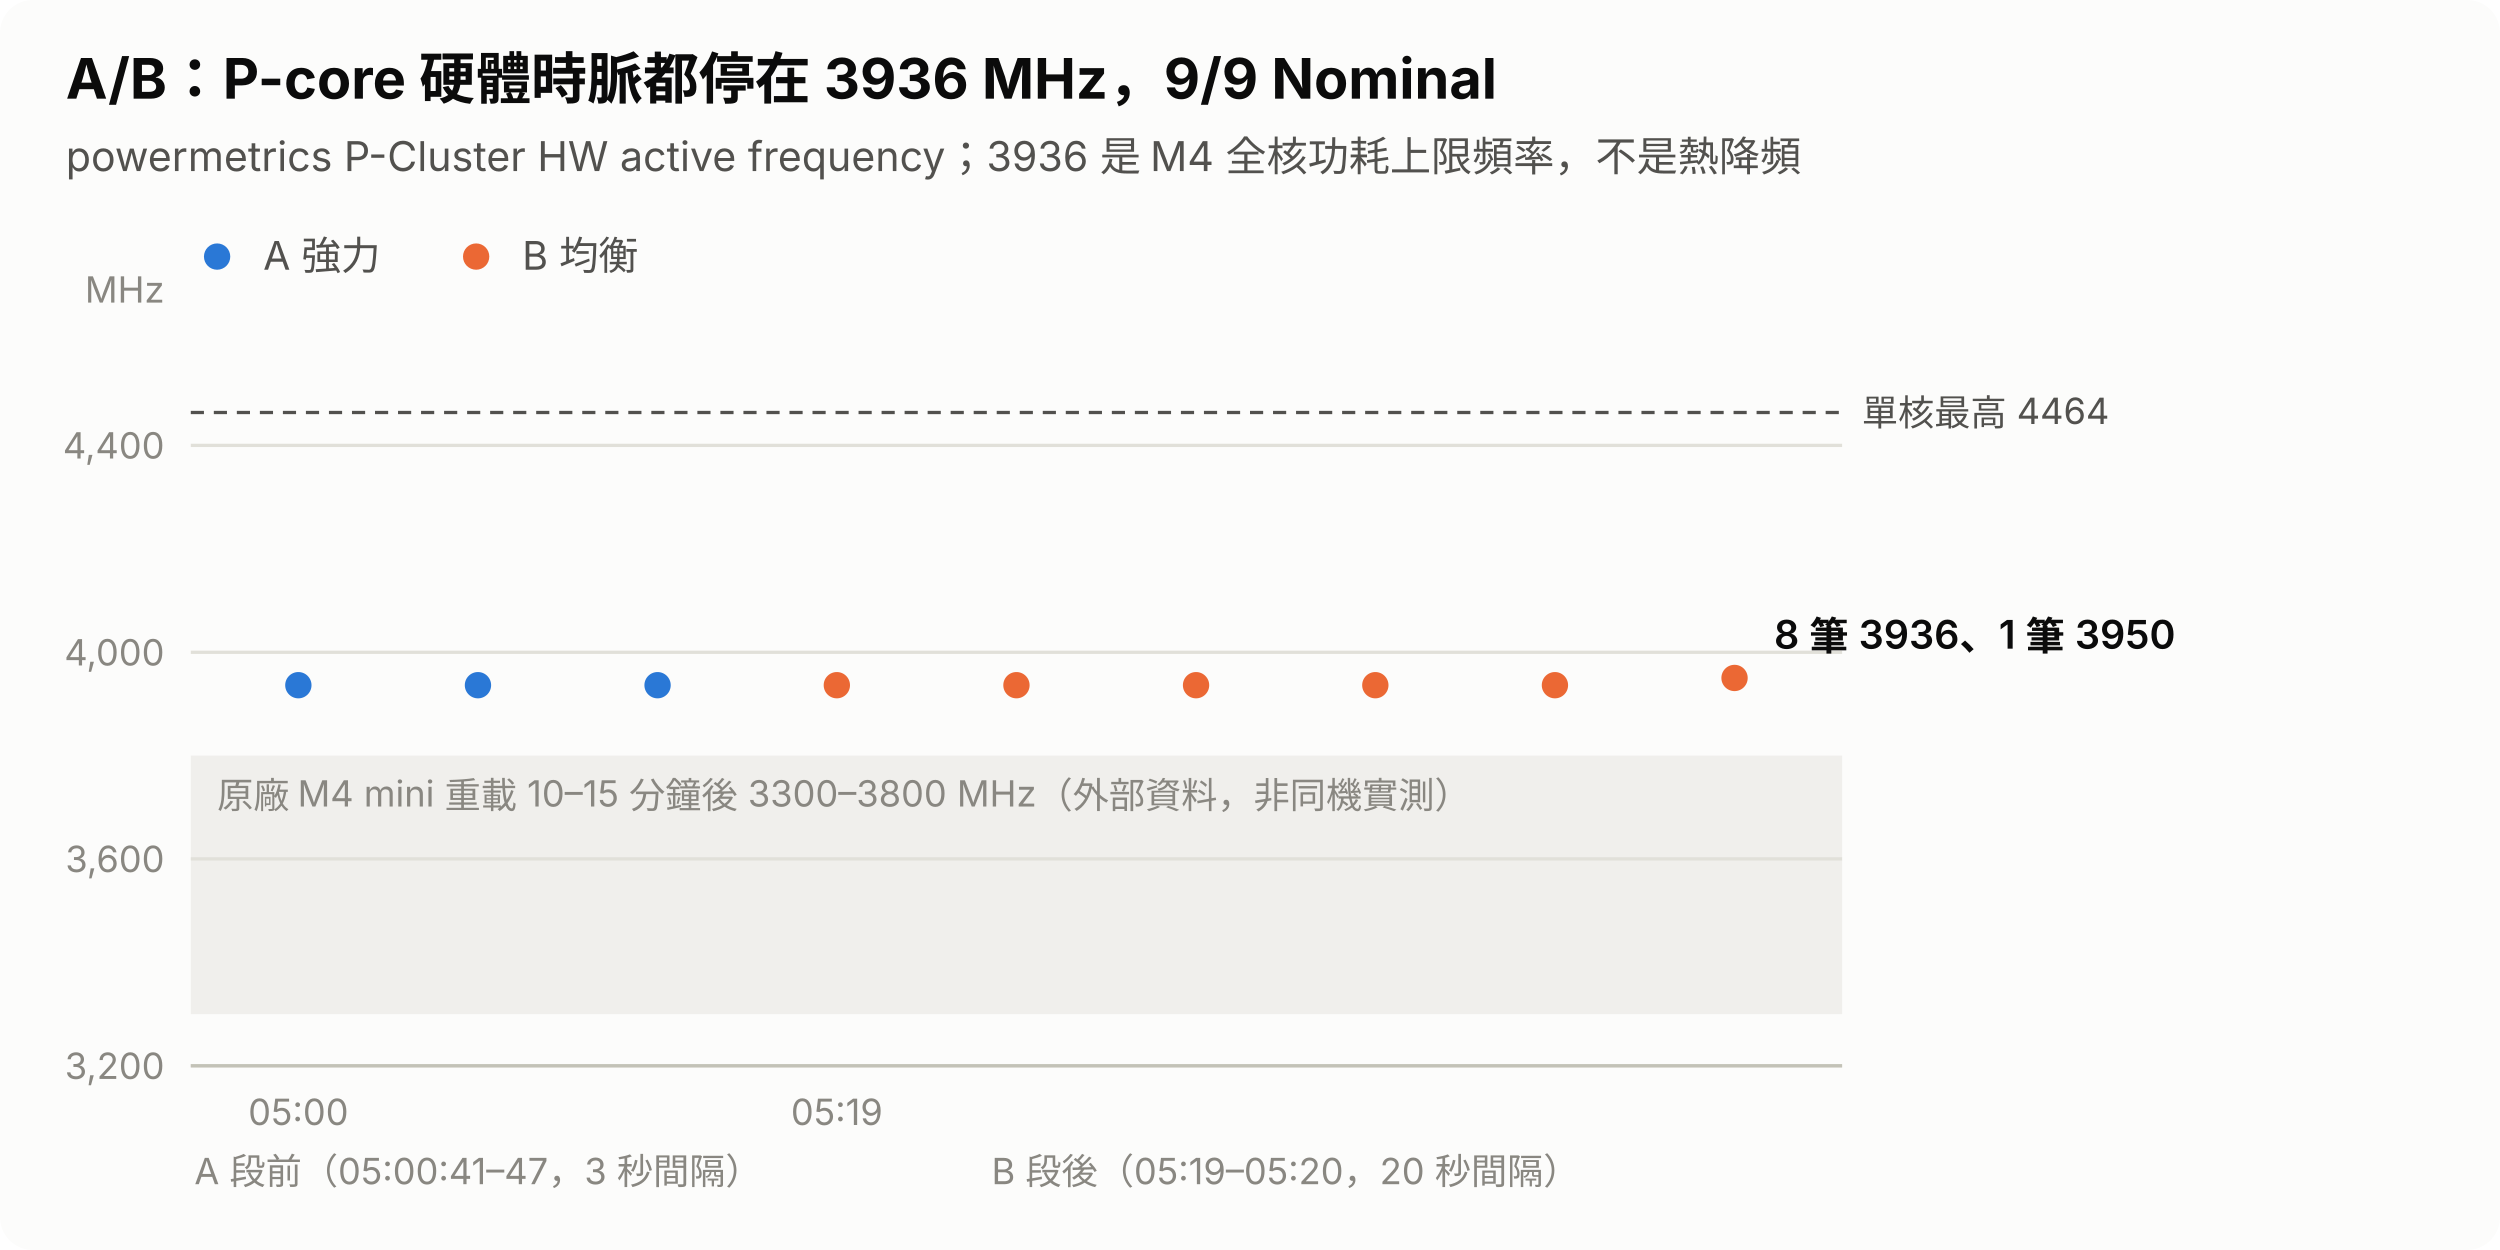
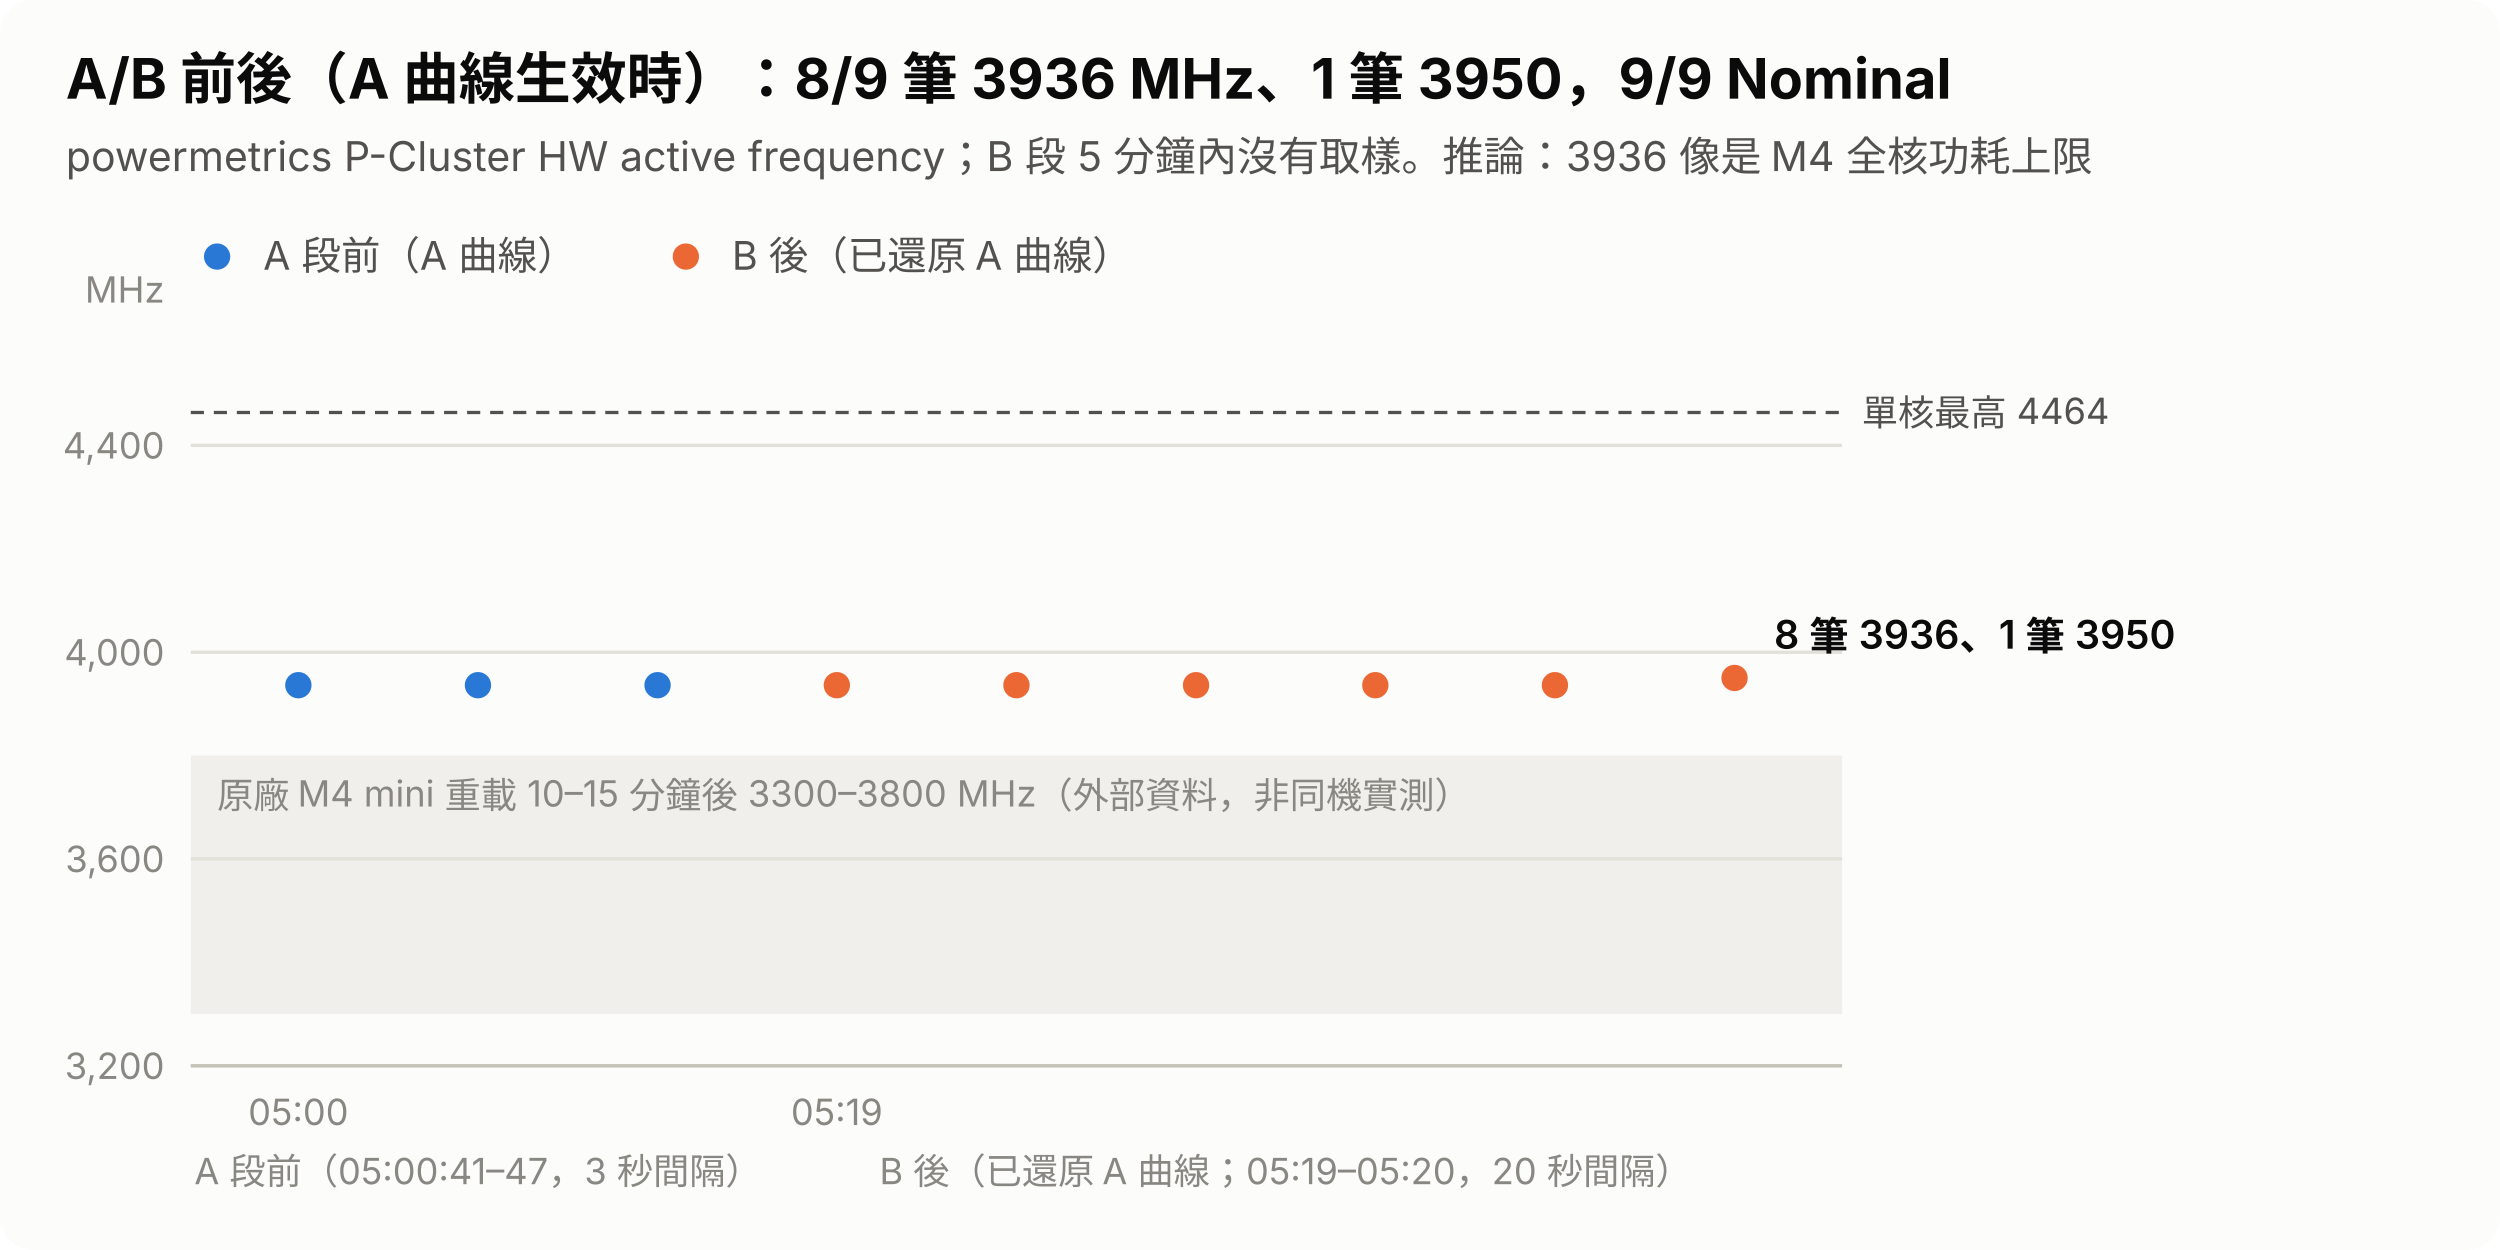
- <svg xmlns="http://www.w3.org/2000/svg" viewBox="0 0 760 380" width="760" height="380" font-family="system-ui,-apple-system,'PingFang TC','Noto Sans TC','Segoe UI',sans-serif" role="img" aria-label="A/B：P-core 硬體時脈都停在 3936 MHz，9/9 Nominal">
+ <svg xmlns="http://www.w3.org/2000/svg" viewBox="0 0 760 380" width="760" height="380" font-family="system-ui,-apple-system,'PingFang TC','Noto Sans TC','Segoe UI',sans-serif" role="img" aria-label="A/B 前後（A 曲線生效時）：8/9 筆 3936 MHz、1 筆 3950，9/9 Nominal">
  <rect width="760" height="380" fill="#fcfcfb" rx="10" />
-   <text x="20" y="30" fill="#0b0b0b" font-size="17" font-weight="650">A/B：P-core 硬體時脈都停在 3936 MHz，9/9 Nominal</text>
-   <text x="20" y="52" fill="#52514e" font-size="12.5">powermetrics P-Cluster HW active frequency；3936 是 M4 全核功耗上限頻率，不是熱降頻</text>
+   <text x="20" y="30" fill="#0b0b0b" font-size="17" font-weight="650">A/B 前後（A 曲線生效時）：8/9 筆 3936 MHz、1 筆 3950，9/9 Nominal</text>
+   <text x="20" y="52" fill="#52514e" font-size="12.5">powermetrics P-Cluster HW active frequency；B 段 5 分鐘內沒有取樣。推論：3936 像是 M4 全核功耗上限</text>
  <circle cx="66" cy="78" r="4" fill="#2a78d6" />
-   <text x="80" y="82" fill="#52514e" font-size="12">A 強力</text>
-   <circle cx="144.75" cy="78" r="4" fill="#eb6834" />
-   <text x="158.75" y="82" fill="#52514e" font-size="12">B 均衡</text>
+   <text x="80" y="82" fill="#52514e" font-size="12">A 段前（A 曲線）</text>
+   <circle cx="208.5" cy="78" r="4" fill="#eb6834" />
+   <text x="222.5" y="82" fill="#52514e" font-size="12">B 後（已還原 A 曲線）</text>
  <rect x="58.0" y="229.7" width="502.0" height="78.6" fill="#f0efec" />
  <text x="66.0" y="245.7" fill="#898781" font-size="11" text-anchor="start" font-weight="400">原廠 M4 mini 重載 10–15 分鐘後 3300–3800 MHz（外部資料，非同機實測）</text>
  <line x1="58" x2="560" y1="324.0" y2="324.0" stroke="#e1e0d9" stroke-width="1" />
  <text x="50.0" y="328.0" fill="#898781" font-size="11" text-anchor="end" font-weight="400" font-variant-numeric="tabular-nums">3,200</text>
  <line x1="58" x2="560" y1="261.1" y2="261.1" stroke="#e1e0d9" stroke-width="1" />
  <text x="50.0" y="265.1" fill="#898781" font-size="11" text-anchor="end" font-weight="400" font-variant-numeric="tabular-nums">3,600</text>
  <line x1="58" x2="560" y1="198.3" y2="198.3" stroke="#e1e0d9" stroke-width="1" />
  <text x="50.0" y="202.3" fill="#898781" font-size="11" text-anchor="end" font-weight="400" font-variant-numeric="tabular-nums">4,000</text>
  <line x1="58" x2="560" y1="135.4" y2="135.4" stroke="#e1e0d9" stroke-width="1" />
  <text x="50.0" y="139.4" fill="#898781" font-size="11" text-anchor="end" font-weight="400" font-variant-numeric="tabular-nums">4,400</text>
  <text x="50.0" y="92.0" fill="#898781" font-size="11" text-anchor="end" font-weight="400">MHz</text>
  <line x1="58" x2="560" y1="125.4" y2="125.4" stroke="#52514e" stroke-width="1" stroke-dasharray="4 3" />
  <text x="566.0" y="129.4" fill="#52514e" font-size="11" text-anchor="start" font-weight="400">單核最高 4464</text>
  <line x1="58" x2="560" y1="324.0" y2="324.0" stroke="#c3c2b7" stroke-width="1" />
  <circle cx="90.7" cy="208.3" r="5" fill="#2a78d6" stroke="#fcfcfb" stroke-width="2" opacity="1" />
  <text x="90.7" y="342.0" fill="#898781" font-size="11" text-anchor="middle" font-weight="400">05:00</text>
  <circle cx="145.3" cy="208.3" r="5" fill="#2a78d6" stroke="#fcfcfb" stroke-width="2" opacity="1" />
  <text x="145.3" y="342.0" fill="#898781" font-size="11" text-anchor="middle" font-weight="400" />
  <circle cx="199.9" cy="208.3" r="5" fill="#2a78d6" stroke="#fcfcfb" stroke-width="2" opacity="1" />
  <text x="199.9" y="342.0" fill="#898781" font-size="11" text-anchor="middle" font-weight="400" />
  <circle cx="254.4" cy="208.3" r="5" fill="#eb6834" stroke="#fcfcfb" stroke-width="2" opacity="1" />
  <text x="254.4" y="342.0" fill="#898781" font-size="11" text-anchor="middle" font-weight="400">05:19</text>
  <circle cx="309.0" cy="208.3" r="5" fill="#eb6834" stroke="#fcfcfb" stroke-width="2" opacity="1" />
  <text x="309.0" y="342.0" fill="#898781" font-size="11" text-anchor="middle" font-weight="400" />
  <circle cx="363.6" cy="208.3" r="5" fill="#eb6834" stroke="#fcfcfb" stroke-width="2" opacity="1" />
  <text x="363.6" y="342.0" fill="#898781" font-size="11" text-anchor="middle" font-weight="400" />
  <circle cx="418.1" cy="208.3" r="5" fill="#eb6834" stroke="#fcfcfb" stroke-width="2" opacity="1" />
  <text x="418.1" y="342.0" fill="#898781" font-size="11" text-anchor="middle" font-weight="400" />
  <circle cx="472.7" cy="208.3" r="5" fill="#eb6834" stroke="#fcfcfb" stroke-width="2" opacity="1" />
  <text x="472.7" y="342.0" fill="#898781" font-size="11" text-anchor="middle" font-weight="400" />
  <circle cx="527.3" cy="206.1" r="5" fill="#eb6834" stroke="#fcfcfb" stroke-width="2" opacity="1" />
  <text x="527.3" y="342.0" fill="#898781" font-size="11" text-anchor="middle" font-weight="400" />
  <text x="145.3" y="360.0" fill="#898781" font-size="11" text-anchor="middle" font-weight="400">A 段前（05:00:41–47，3 秒間隔）</text>
-   <text x="390.8" y="360.0" fill="#898781" font-size="11" text-anchor="middle" font-weight="400">B 段後（05:19–05:20，20 秒間隔）</text>
+   <text x="390.8" y="360.0" fill="#898781" font-size="11" text-anchor="middle" font-weight="400">B 後（已還原 A 曲線；05:19–05:20，20 秒間隔）</text>
  <text x="539.3" y="197.2" fill="#0b0b0b" font-size="12" text-anchor="start" font-weight="600">8 筆 3936、1 筆 3950</text>
</svg>
